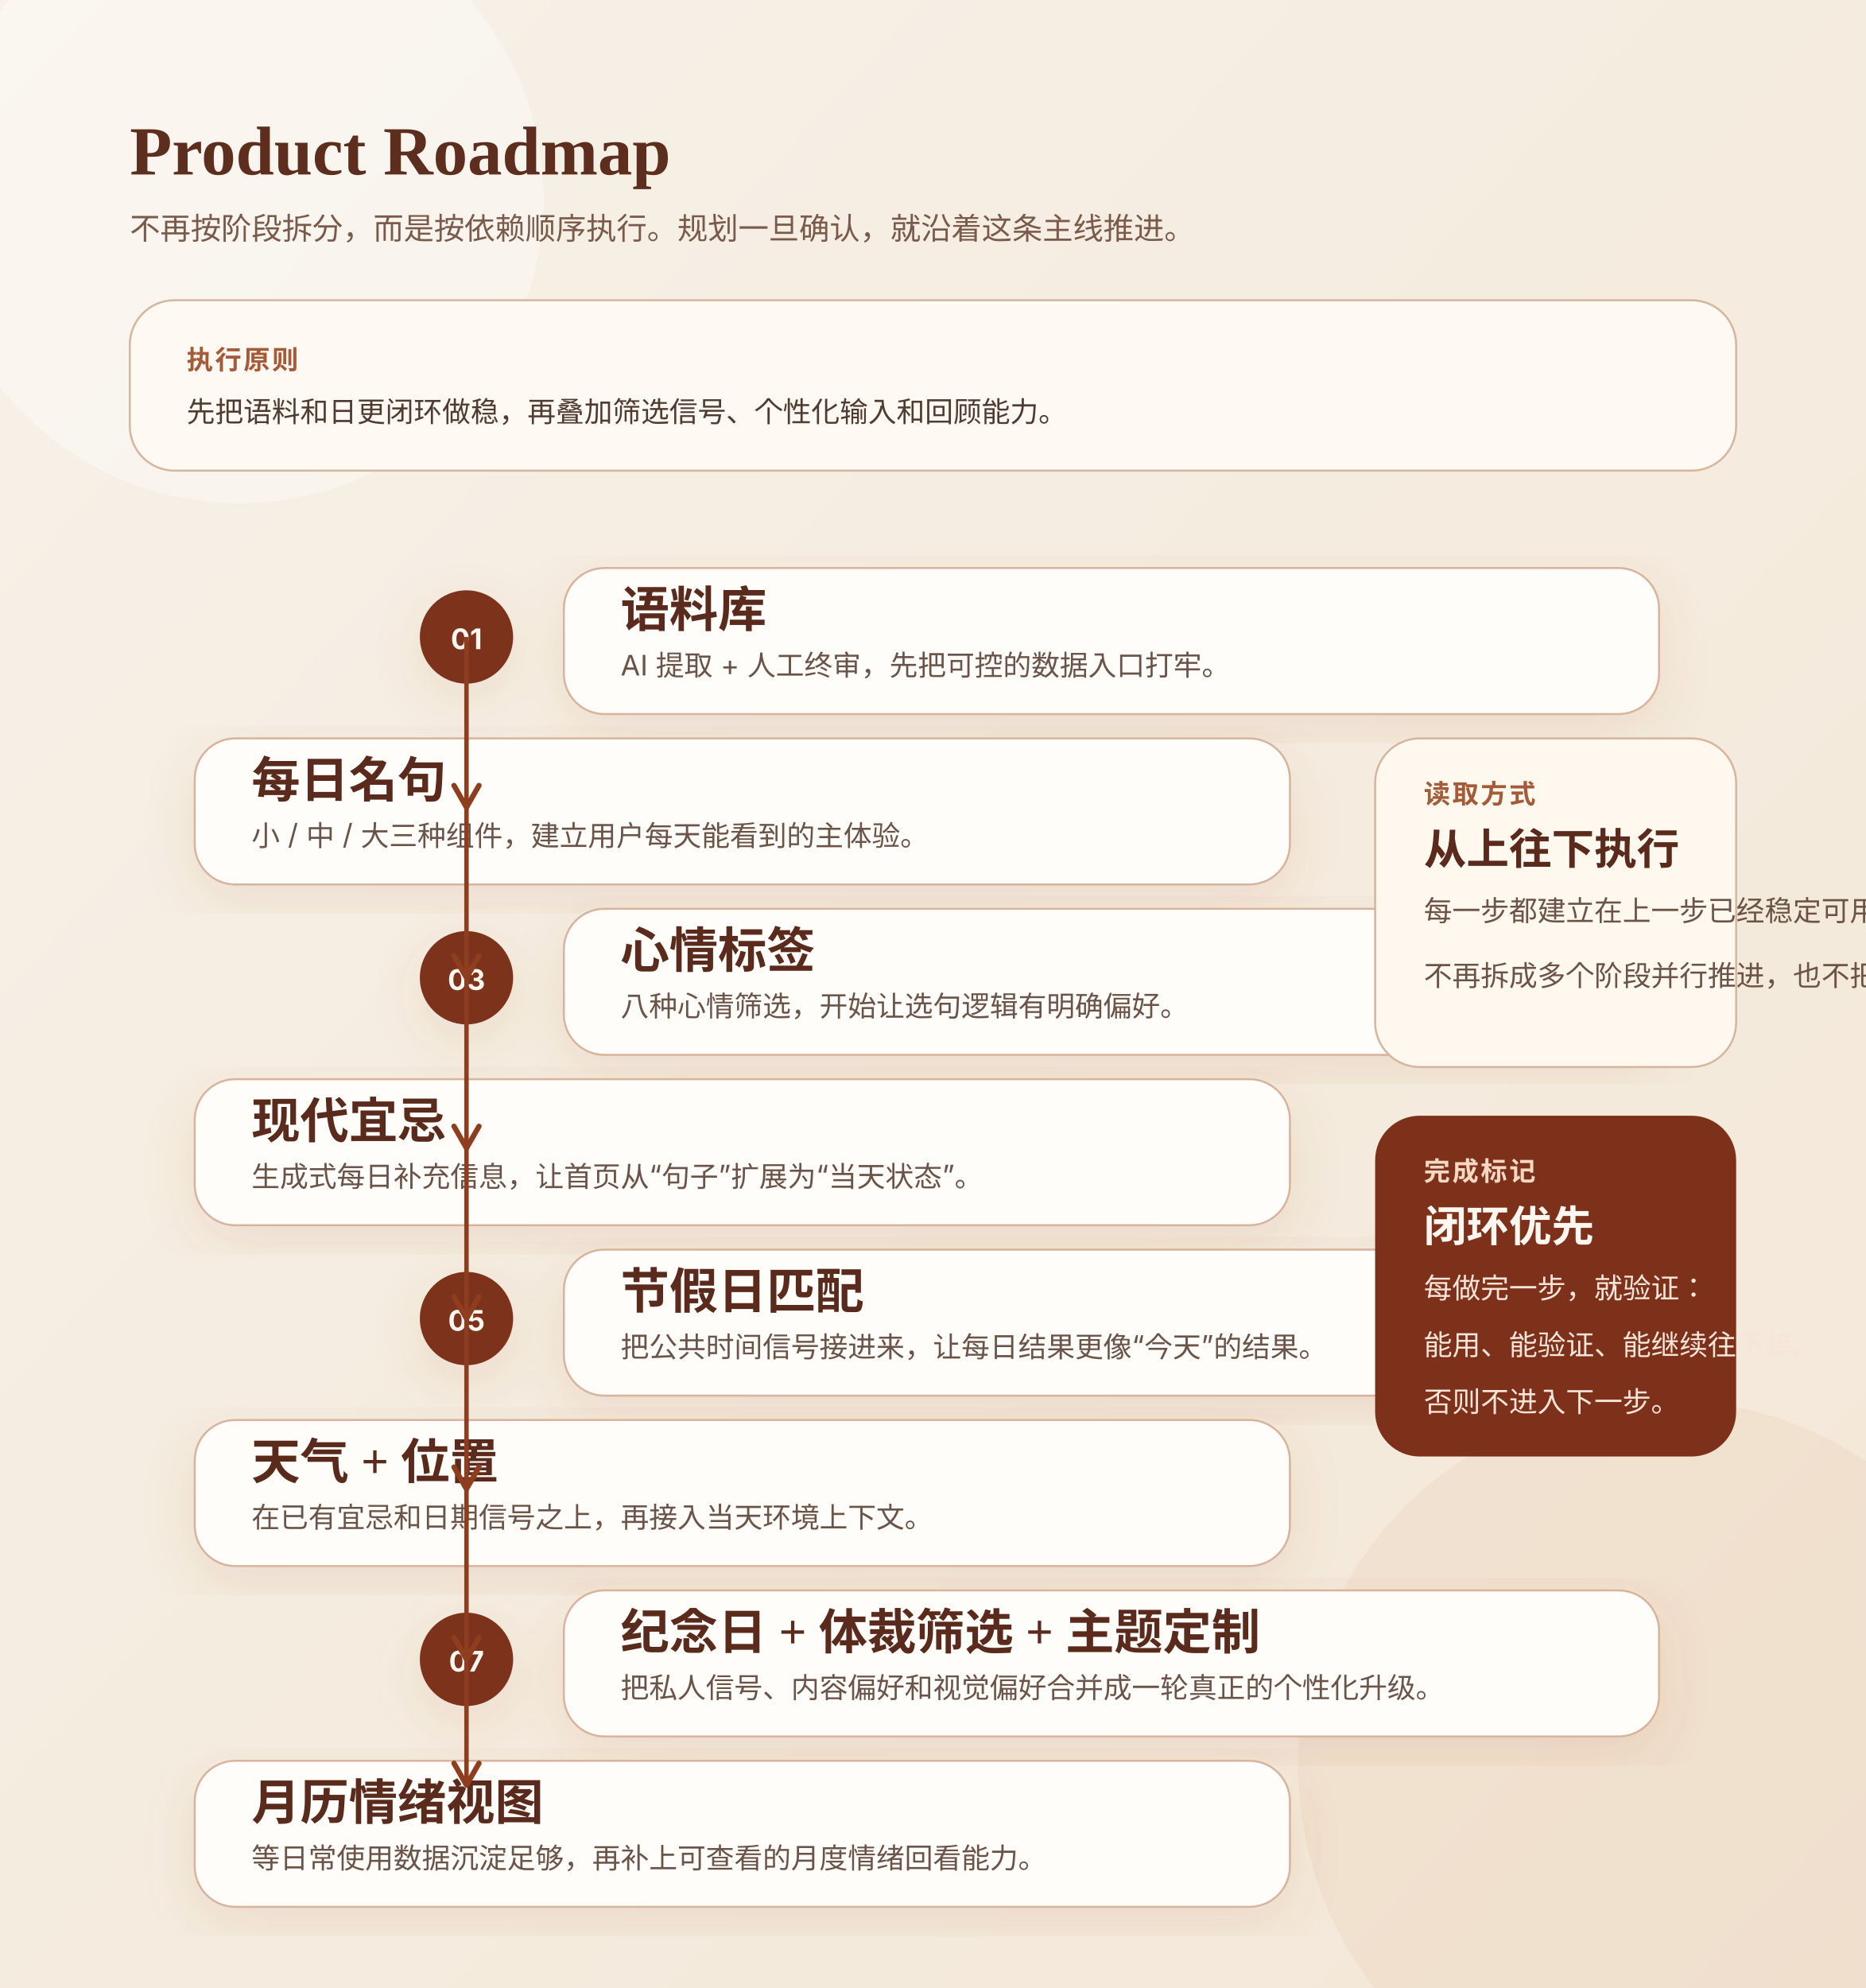
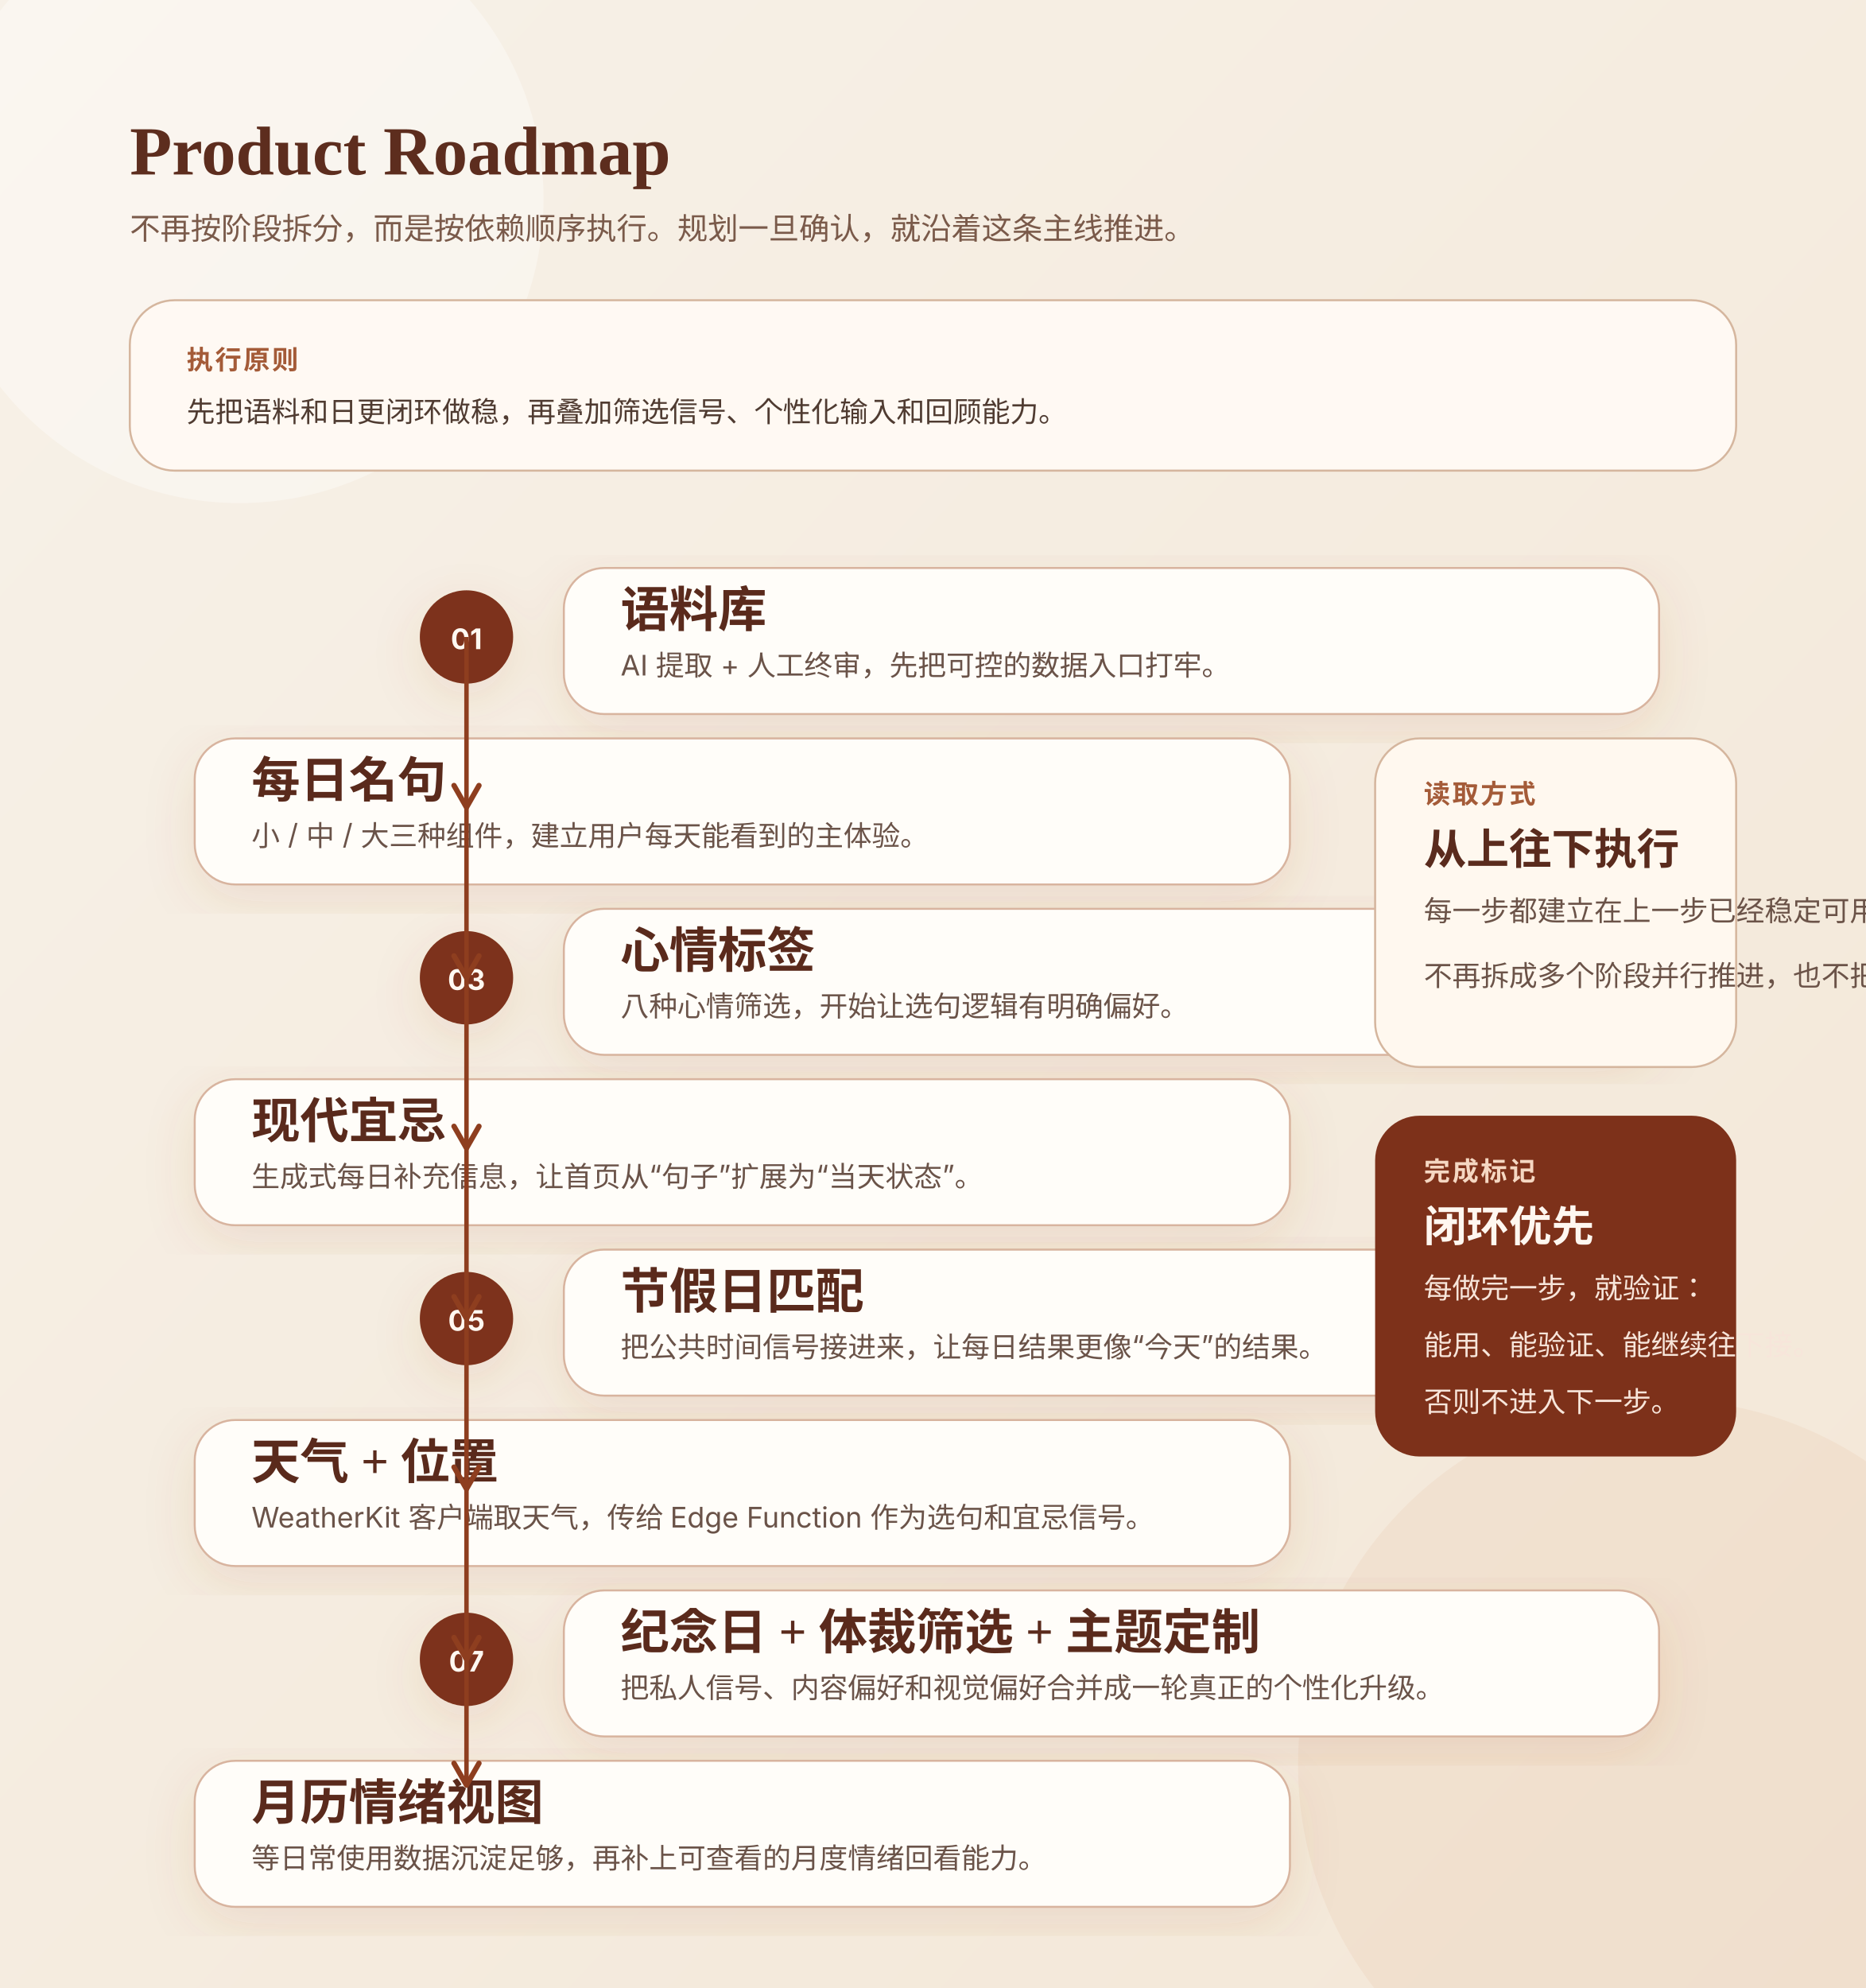
<svg xmlns="http://www.w3.org/2000/svg" width="100%" viewBox="0 0 920 980">
  <defs>
    <linearGradient id="bg" x1="0" y1="0" x2="1" y2="1">
      <stop offset="0%" stop-color="#F7F1E8" />
      <stop offset="100%" stop-color="#F3E7D7" />
    </linearGradient>
    <linearGradient id="lineGlow" x1="0" y1="0" x2="0" y2="1">
      <stop offset="0%" stop-color="#C76C3A" />
      <stop offset="100%" stop-color="#8E3E1F" />
    </linearGradient>
    <filter id="cardShadow" x="-20%" y="-20%" width="140%" height="140%">
      <feDropShadow dx="0" dy="8" stdDeviation="12" flood-color="#A55D3B" flood-opacity="0.12" />
    </filter>
    <marker id="arrow" viewBox="0 0 10 10" refX="8" refY="5" markerWidth="7" markerHeight="7" orient="auto">
      <path d="M1 1L8 5L1 9" fill="none" stroke="context-stroke" stroke-width="1.7" stroke-linecap="round" stroke-linejoin="round" />
    </marker>
  </defs>
  <rect x="0" y="0" width="920" height="980" fill="url(#bg)" />
  <circle cx="118" cy="98" r="150" fill="#FFFFFF" opacity="0.35" />
  <circle cx="820" cy="870" r="180" fill="#DFA17C" opacity="0.12" />
  <text x="64" y="86" style="font-family: Georgia, 'Times New Roman', serif; font-size: 34px; font-weight: 700; fill: #5D2D1E;">Product Roadmap</text>
  <text x="64" y="118" style="font-family: 'SF Pro Text', -apple-system, BlinkMacSystemFont, 'Segoe UI', sans-serif; font-size: 15px; fill: #7A5A4A;">不再按阶段拆分，而是按依赖顺序执行。规划一旦确认，就沿着这条主线推进。</text>
  <rect x="64" y="148" width="792" height="84" rx="22" fill="#FFF9F3" stroke="#D5B69E" stroke-width="1" />
  <text x="92" y="182" style="font-family: 'SF Pro Text', -apple-system, BlinkMacSystemFont, 'Segoe UI', sans-serif; font-size: 13px; font-weight: 700; letter-spacing: 0.08em; fill: #A45B38;">执行原则</text>
  <text x="92" y="208" style="font-family: 'SF Pro Text', -apple-system, BlinkMacSystemFont, 'Segoe UI', sans-serif; font-size: 14px; fill: #4F3B31;">先把语料和日更闭环做稳，再叠加筛选信号、个性化输入和回顾能力。</text>
  <line x1="230" y1="272" x2="230" y2="880" stroke="url(#lineGlow)" stroke-width="6" stroke-linecap="round" />
  <g filter="url(#cardShadow)">
    <circle cx="230" cy="314" r="23" fill="#7D311A" />
    <text x="230" y="320" text-anchor="middle" style="font-family: 'SF Pro Display', -apple-system, BlinkMacSystemFont, 'Segoe UI', sans-serif; font-size: 14px; font-weight: 700; fill: #FFF8F1;">01</text>
    <rect x="278" y="280" width="540" height="72" rx="20" fill="#FFFDF9" stroke="#D8B49F" />
    <text x="306" y="309" style="font-family: Georgia, 'Times New Roman', serif; font-size: 24px; font-weight: 700; fill: #5A2B1D;">语料库</text>
    <text x="306" y="333" style="font-family: 'SF Pro Text', -apple-system, BlinkMacSystemFont, 'Segoe UI', sans-serif; font-size: 14px; fill: #6B5348;">AI 提取 + 人工终审，先把可控的数据入口打牢。</text>
  </g>
  <g filter="url(#cardShadow)">
    <circle cx="230" cy="398" r="23" fill="#7D311A" />
    <text x="230" y="404" text-anchor="middle" style="font-family: 'SF Pro Display', -apple-system, BlinkMacSystemFont, 'Segoe UI', sans-serif; font-size: 14px; font-weight: 700; fill: #FFF8F1;">02</text>
    <rect x="96" y="364" width="540" height="72" rx="20" fill="#FFFDF9" stroke="#D8B49F" />
    <text x="124" y="393" style="font-family: Georgia, 'Times New Roman', serif; font-size: 24px; font-weight: 700; fill: #5A2B1D;">每日名句</text>
    <text x="124" y="417" style="font-family: 'SF Pro Text', -apple-system, BlinkMacSystemFont, 'Segoe UI', sans-serif; font-size: 14px; fill: #6B5348;">小 / 中 / 大三种组件，建立用户每天能看到的主体验。</text>
  </g>
  <g filter="url(#cardShadow)">
    <circle cx="230" cy="482" r="23" fill="#7D311A" />
    <text x="230" y="488" text-anchor="middle" style="font-family: 'SF Pro Display', -apple-system, BlinkMacSystemFont, 'Segoe UI', sans-serif; font-size: 14px; font-weight: 700; fill: #FFF8F1;">03</text>
    <rect x="278" y="448" width="540" height="72" rx="20" fill="#FFFDF9" stroke="#D8B49F" />
    <text x="306" y="477" style="font-family: Georgia, 'Times New Roman', serif; font-size: 24px; font-weight: 700; fill: #5A2B1D;">心情标签</text>
    <text x="306" y="501" style="font-family: 'SF Pro Text', -apple-system, BlinkMacSystemFont, 'Segoe UI', sans-serif; font-size: 14px; fill: #6B5348;">八种心情筛选，开始让选句逻辑有明确偏好。</text>
  </g>
  <g filter="url(#cardShadow)">
    <circle cx="230" cy="566" r="23" fill="#7D311A" />
    <text x="230" y="572" text-anchor="middle" style="font-family: 'SF Pro Display', -apple-system, BlinkMacSystemFont, 'Segoe UI', sans-serif; font-size: 14px; font-weight: 700; fill: #FFF8F1;">04</text>
    <rect x="96" y="532" width="540" height="72" rx="20" fill="#FFFDF9" stroke="#D8B49F" />
    <text x="124" y="561" style="font-family: Georgia, 'Times New Roman', serif; font-size: 24px; font-weight: 700; fill: #5A2B1D;">现代宜忌</text>
    <text x="124" y="585" style="font-family: 'SF Pro Text', -apple-system, BlinkMacSystemFont, 'Segoe UI', sans-serif; font-size: 14px; fill: #6B5348;">生成式每日补充信息，让首页从“句子”扩展为“当天状态”。</text>
  </g>
  <g filter="url(#cardShadow)">
    <circle cx="230" cy="650" r="23" fill="#7D311A" />
    <text x="230" y="656" text-anchor="middle" style="font-family: 'SF Pro Display', -apple-system, BlinkMacSystemFont, 'Segoe UI', sans-serif; font-size: 14px; font-weight: 700; fill: #FFF8F1;">05</text>
    <rect x="278" y="616" width="540" height="72" rx="20" fill="#FFFDF9" stroke="#D8B49F" />
    <text x="306" y="645" style="font-family: Georgia, 'Times New Roman', serif; font-size: 24px; font-weight: 700; fill: #5A2B1D;">节假日匹配</text>
    <text x="306" y="669" style="font-family: 'SF Pro Text', -apple-system, BlinkMacSystemFont, 'Segoe UI', sans-serif; font-size: 14px; fill: #6B5348;">把公共时间信号接进来，让每日结果更像“今天”的结果。</text>
  </g>
  <g filter="url(#cardShadow)">
    <circle cx="230" cy="734" r="23" fill="#7D311A" />
    <text x="230" y="740" text-anchor="middle" style="font-family: 'SF Pro Display', -apple-system, BlinkMacSystemFont, 'Segoe UI', sans-serif; font-size: 14px; font-weight: 700; fill: #FFF8F1;">06</text>
    <rect x="96" y="700" width="540" height="72" rx="20" fill="#FFFDF9" stroke="#D8B49F" />
    <text x="124" y="729" style="font-family: Georgia, 'Times New Roman', serif; font-size: 24px; font-weight: 700; fill: #5A2B1D;">天气 + 位置</text>
-     <text x="124" y="753" style="font-family: 'SF Pro Text', -apple-system, BlinkMacSystemFont, 'Segoe UI', sans-serif; font-size: 14px; fill: #6B5348;">在已有宜忌和日期信号之上，再接入当天环境上下文。</text>
+     <text x="124" y="753" style="font-family: 'SF Pro Text', -apple-system, BlinkMacSystemFont, 'Segoe UI', sans-serif; font-size: 14px; fill: #6B5348;">WeatherKit 客户端取天气，传给 Edge Function 作为选句和宜忌信号。</text>
  </g>
  <g filter="url(#cardShadow)">
    <circle cx="230" cy="818" r="23" fill="#7D311A" />
    <text x="230" y="824" text-anchor="middle" style="font-family: 'SF Pro Display', -apple-system, BlinkMacSystemFont, 'Segoe UI', sans-serif; font-size: 14px; font-weight: 700; fill: #FFF8F1;">07</text>
    <rect x="278" y="784" width="540" height="72" rx="20" fill="#FFFDF9" stroke="#D8B49F" />
    <text x="306" y="813" style="font-family: Georgia, 'Times New Roman', serif; font-size: 24px; font-weight: 700; fill: #5A2B1D;">纪念日 + 体裁筛选 + 主题定制</text>
    <text x="306" y="837" style="font-family: 'SF Pro Text', -apple-system, BlinkMacSystemFont, 'Segoe UI', sans-serif; font-size: 14px; fill: #6B5348;">把私人信号、内容偏好和视觉偏好合并成一轮真正的个性化升级。</text>
  </g>
  <g filter="url(#cardShadow)">
    <circle cx="230" cy="902" r="23" fill="#7D311A" />
    <text x="230" y="908" text-anchor="middle" style="font-family: 'SF Pro Display', -apple-system, BlinkMacSystemFont, 'Segoe UI', sans-serif; font-size: 14px; font-weight: 700; fill: #FFF8F1;">08</text>
    <rect x="96" y="868" width="540" height="72" rx="20" fill="#FFFDF9" stroke="#D8B49F" />
    <text x="124" y="897" style="font-family: Georgia, 'Times New Roman', serif; font-size: 24px; font-weight: 700; fill: #5A2B1D;">月历情绪视图</text>
    <text x="124" y="921" style="font-family: 'SF Pro Text', -apple-system, BlinkMacSystemFont, 'Segoe UI', sans-serif; font-size: 14px; fill: #6B5348;">等日常使用数据沉淀足够，再补上可查看的月度情绪回看能力。</text>
  </g>
  <path d="M230 314 L230 398" stroke="#8E3E1F" stroke-width="2.2" marker-end="url(#arrow)" fill="none" />
  <path d="M230 398 L230 482" stroke="#8E3E1F" stroke-width="2.2" marker-end="url(#arrow)" fill="none" />
  <path d="M230 482 L230 566" stroke="#8E3E1F" stroke-width="2.2" marker-end="url(#arrow)" fill="none" />
  <path d="M230 566 L230 650" stroke="#8E3E1F" stroke-width="2.2" marker-end="url(#arrow)" fill="none" />
  <path d="M230 650 L230 734" stroke="#8E3E1F" stroke-width="2.2" marker-end="url(#arrow)" fill="none" />
  <path d="M230 734 L230 818" stroke="#8E3E1F" stroke-width="2.2" marker-end="url(#arrow)" fill="none" />
  <path d="M230 818 L230 880" stroke="#8E3E1F" stroke-width="2.2" marker-end="url(#arrow)" fill="none" />
  <rect x="678" y="364" width="178" height="162" rx="22" fill="#FFF8EF" stroke="#D5B69E" />
  <text x="702" y="396" style="font-family: 'SF Pro Text', -apple-system, BlinkMacSystemFont, 'Segoe UI', sans-serif; font-size: 13px; font-weight: 700; letter-spacing: 0.08em; fill: #A45B38;">读取方式</text>
  <text x="702" y="426" style="font-family: Georgia, 'Times New Roman', serif; font-size: 21px; font-weight: 700; fill: #5A2B1D;">从上往下执行</text>
  <text x="702" y="454" style="font-family: 'SF Pro Text', -apple-system, BlinkMacSystemFont, 'Segoe UI', sans-serif; font-size: 14px; fill: #6B5348;">每一步都建立在上一步已经稳定可用的前提上。</text>
  <text x="702" y="486" style="font-family: 'SF Pro Text', -apple-system, BlinkMacSystemFont, 'Segoe UI', sans-serif; font-size: 14px; fill: #6B5348;">不再拆成多个阶段并行推进，也不把依赖留到后面补。</text>
  <rect x="678" y="550" width="178" height="168" rx="22" fill="#7D311A" />
  <text x="702" y="582" style="font-family: 'SF Pro Text', -apple-system, BlinkMacSystemFont, 'Segoe UI', sans-serif; font-size: 13px; font-weight: 700; letter-spacing: 0.08em; fill: #F5D7C2;">完成标记</text>
  <text x="702" y="612" style="font-family: Georgia, 'Times New Roman', serif; font-size: 21px; font-weight: 700; fill: #FFF7F0;">闭环优先</text>
  <text x="702" y="640" style="font-family: 'SF Pro Text', -apple-system, BlinkMacSystemFont, 'Segoe UI', sans-serif; font-size: 14px; fill: #F7E5DA;">每做完一步，就验证：</text>
  <text x="702" y="668" style="font-family: 'SF Pro Text', -apple-system, BlinkMacSystemFont, 'Segoe UI', sans-serif; font-size: 14px; fill: #F7E5DA;">能用、能验证、能继续往下接。</text>
  <text x="702" y="696" style="font-family: 'SF Pro Text', -apple-system, BlinkMacSystemFont, 'Segoe UI', sans-serif; font-size: 14px; fill: #F7E5DA;">否则不进入下一步。</text>
</svg>
